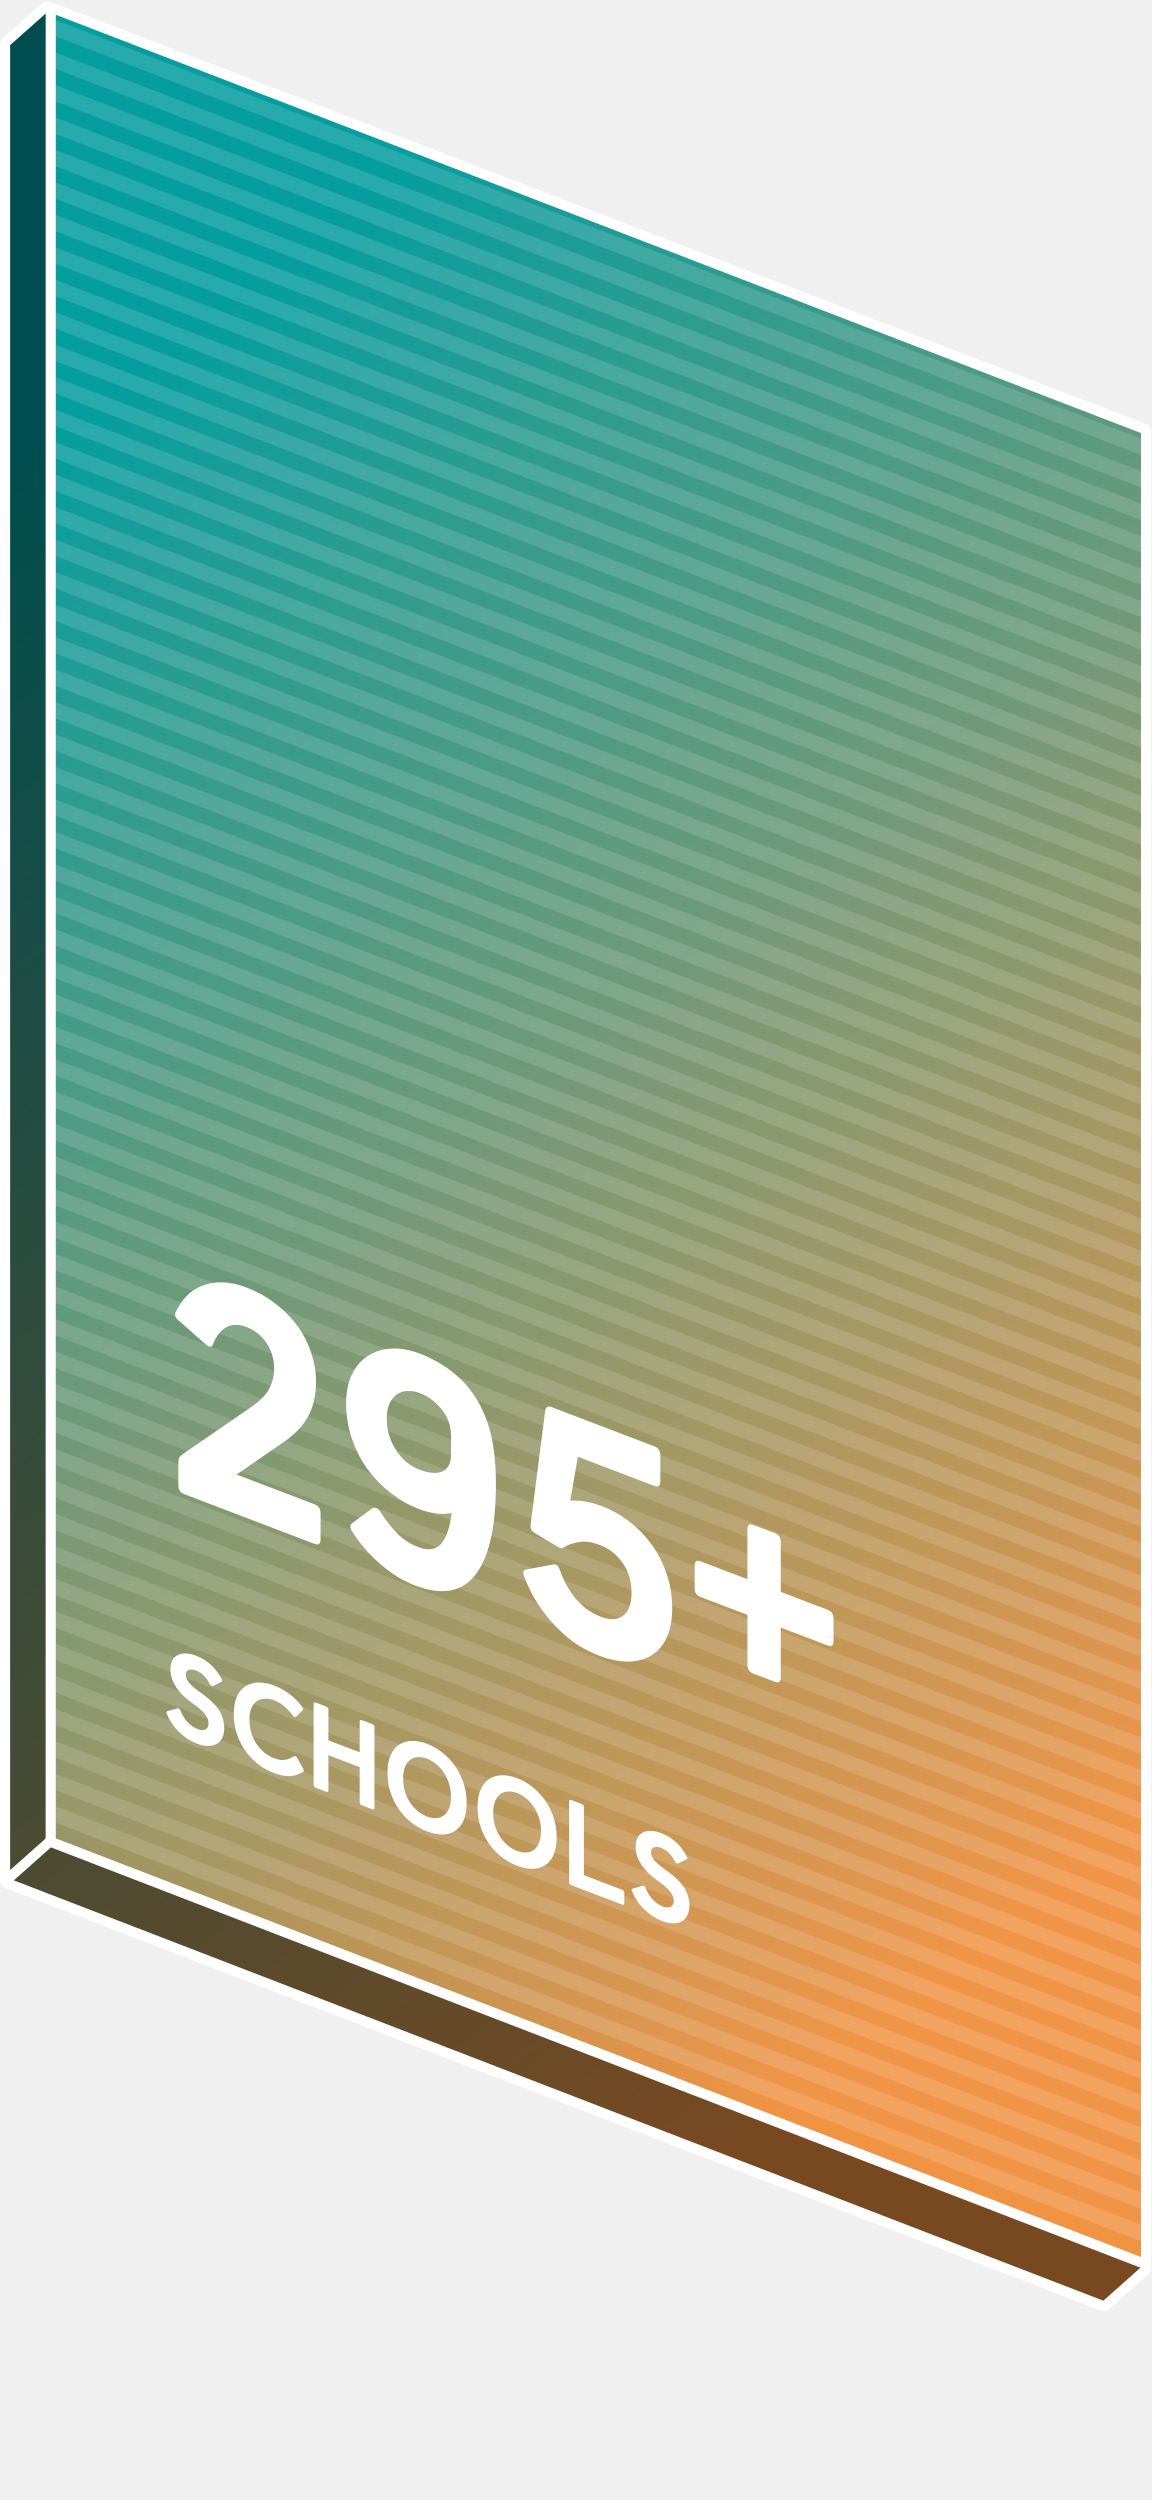
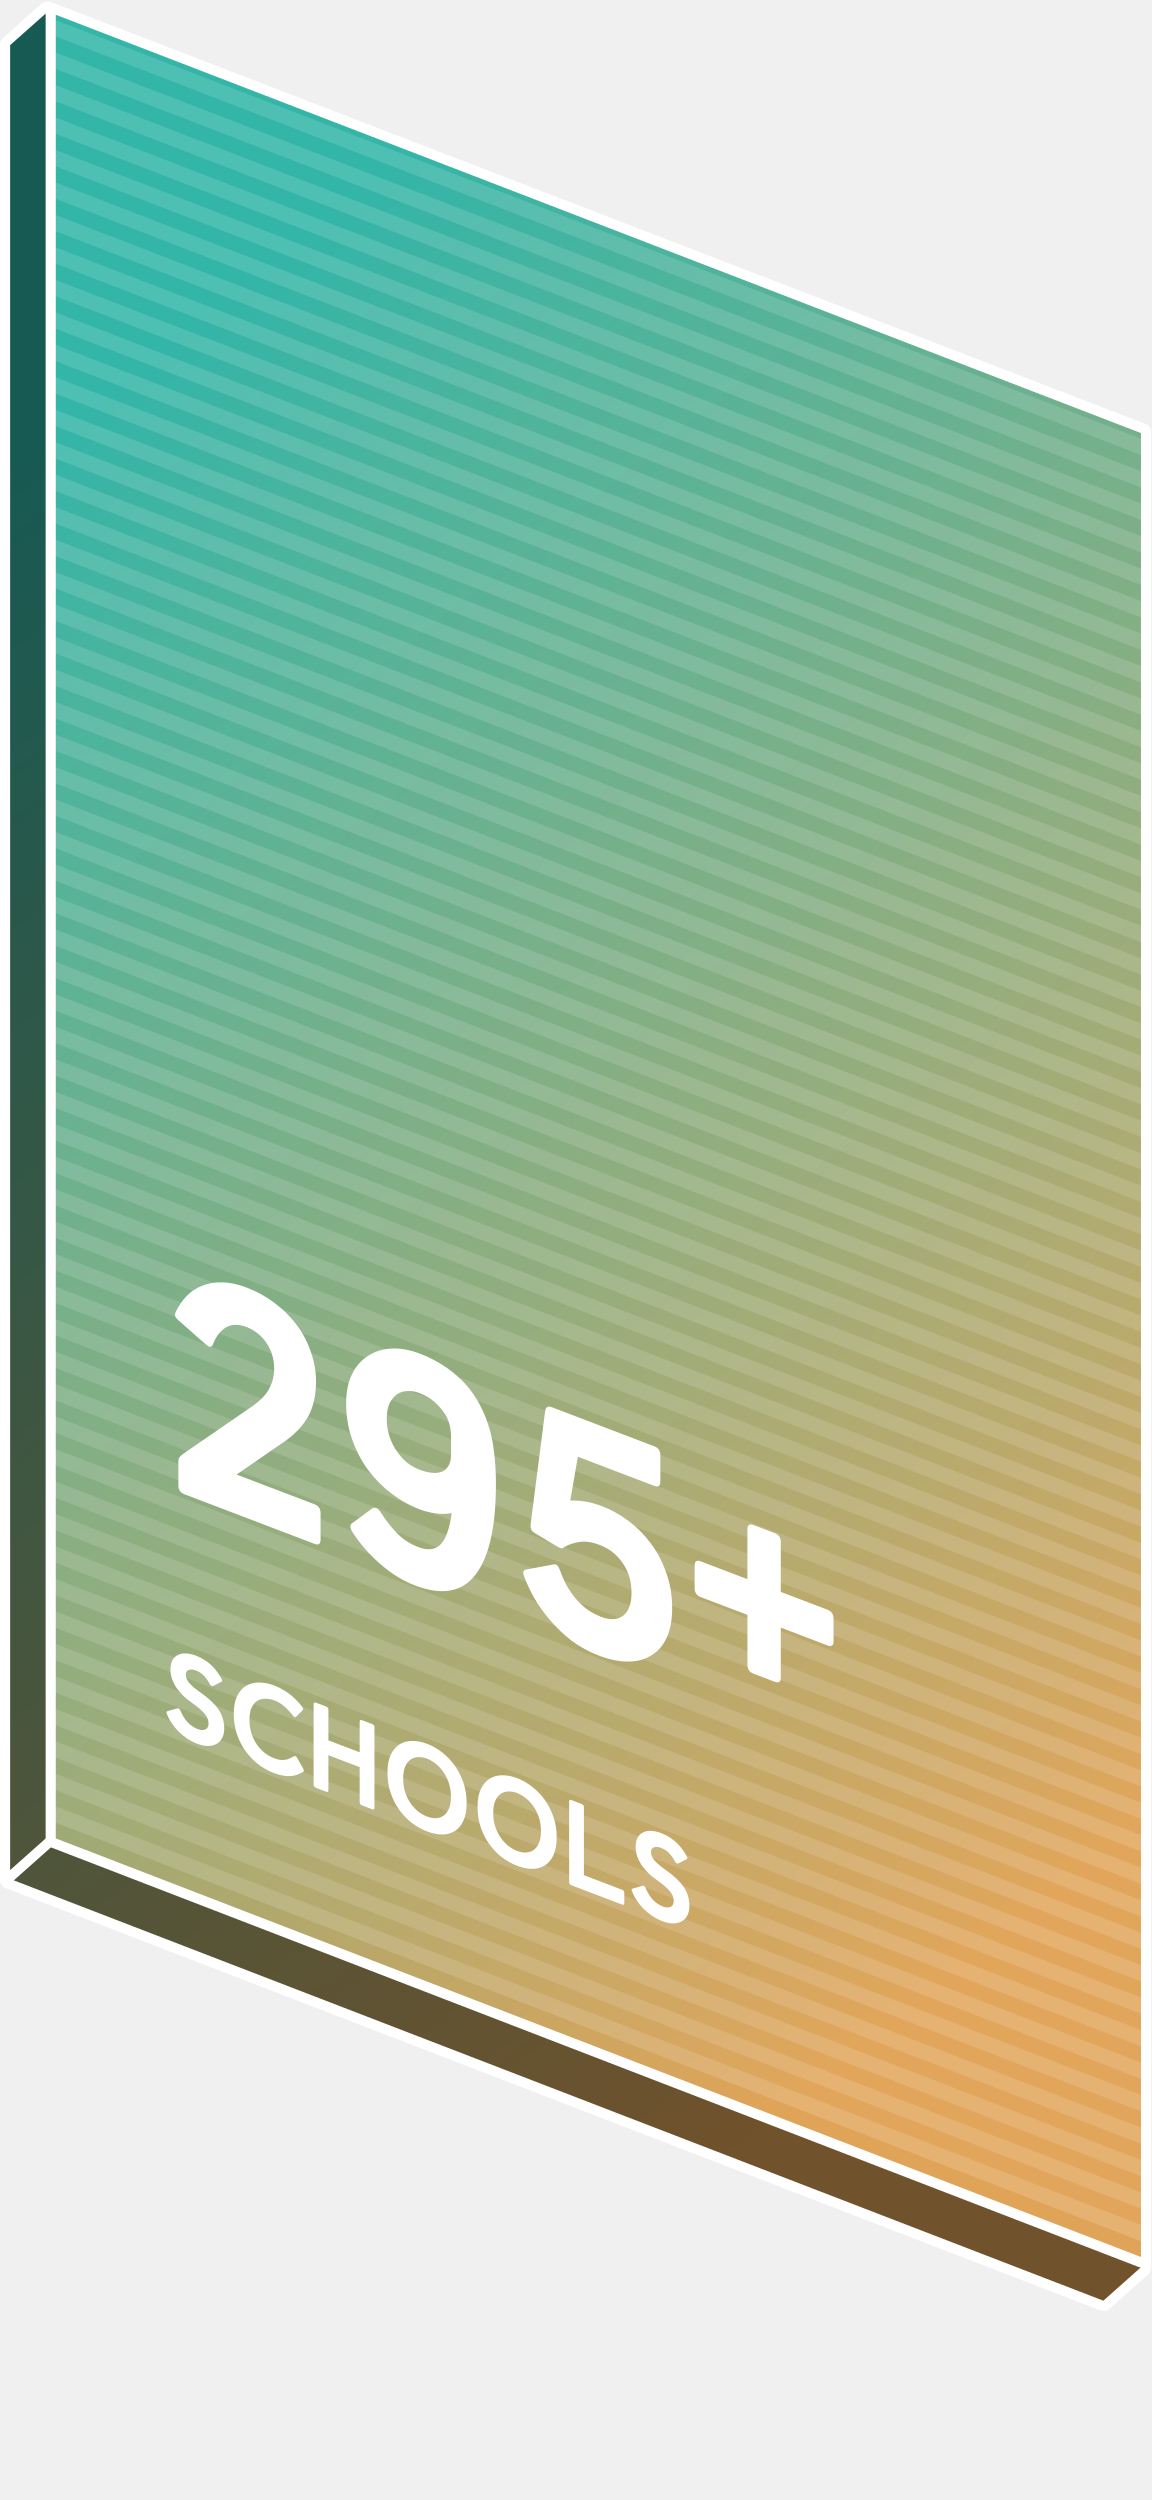
<svg xmlns="http://www.w3.org/2000/svg" xmlns:xlink="http://www.w3.org/1999/xlink" fill="none" height="493" viewBox="0 0 227 493" width="227">
  <linearGradient id="a">
-     <stop offset="0" stop-color="#009b9e" />
-     <stop offset="1" stop-color="#f09343" />
+     <stop offset="0" stop-color="#2fb4a6" />
+     <stop offset="1" stop-color="#e0a458" />
  </linearGradient>
  <linearGradient id="b" gradientUnits="userSpaceOnUse" x1=".48" x2="216.459" xlink:href="#a" y1="93.448" y2="368.201" />
  <linearGradient id="c" gradientUnits="userSpaceOnUse" x1="9.48" x2="225.459" xlink:href="#a" y1="85.448" y2="360.2" />
  <clipPath id="d">
    <path d="m10 2h217v490.045h-217z" />
  </clipPath>
  <path d="m9.185 1.174-8.185 7.275v362.766l216.791 83.633 8.198-7.287-8.973-354.869z" fill="url(#b)" />
  <path d="m9.185 1.174-8.185 7.275v362.766l216.791 83.633 8.198-7.287-8.973-354.869z" fill="#000" fill-opacity=".5" />
  <g stroke="#fff">
    <path d="m9.185 1.174-8.185 7.275v362.766l216.791 83.633 8.198-7.287-8.973-354.869z" stroke-linejoin="bevel" stroke-width="2" />
    <path d="m226 446.542v-361.823l-216-83.262v361.758z" fill="url(#c)" stroke-linejoin="bevel" stroke-width="2" />
    <path d="m1 371 9-8" stroke-width="2" />
    <g clip-path="url(#d)" stroke-linejoin="bevel" stroke-width="3">
      <path d="m359 139.804-349-134.604" stroke-opacity=".15" />
      <path d="m359 136.604-349-134.604" stroke-opacity=".02" />
      <path d="m359 146.209-349-134.605" stroke-opacity=".15" />
      <path d="m359 143.009-349-134.605" stroke-opacity=".02" />
      <path d="m359 152.613-349-134.604" stroke-opacity=".15" />
      <path d="m359 149.413-349-134.604" stroke-opacity=".02" />
      <path d="m359 159.018-349-134.605" stroke-opacity=".15" />
      <path d="m359 155.818-349-134.605" stroke-opacity=".02" />
      <path d="m359 165.422-349-134.605" stroke-opacity=".15" />
      <path d="m359 162.222-349-134.605" stroke-opacity=".02" />
      <path d="m359 171.826-349-134.604" stroke-opacity=".15" />
      <path d="m359 168.626-349-134.604" stroke-opacity=".02" />
      <path d="m359 178.231-349-134.605" stroke-opacity=".15" />
      <path d="m359 175.031-349-134.605" stroke-opacity=".02" />
      <path d="m359 184.635-349-134.605" stroke-opacity=".15" />
      <path d="m359 181.435-349-134.604" stroke-opacity=".02" />
      <path d="m359 191.039-349-134.604" stroke-opacity=".15" />
      <path d="m359 187.839-349-134.604" stroke-opacity=".02" />
      <path d="m359 197.444-349-134.605" stroke-opacity=".15" />
      <path d="m359 194.244-349-134.605" stroke-opacity=".02" />
      <path d="m359 203.848-349-134.604" stroke-opacity=".15" />
      <path d="m359 200.648-349-134.604" stroke-opacity=".02" />
      <path d="m359 210.252-349-134.604" stroke-opacity=".15" />
      <path d="m359 207.052-349-134.604" stroke-opacity=".02" />
      <path d="m359 216.657-349-134.605" stroke-opacity=".15" />
      <path d="m359 213.457-349-134.605" stroke-opacity=".02" />
      <path d="m359 223.061-349-134.604" stroke-opacity=".15" />
      <path d="m359 219.861-349-134.604" stroke-opacity=".02" />
      <path d="m359 229.465-349-134.604" stroke-opacity=".15" />
      <path d="m359 226.266-349-134.605" stroke-opacity=".02" />
      <path d="m359 235.87-349-134.604" stroke-opacity=".15" />
      <path d="m359 232.67-349-134.604" stroke-opacity=".02" />
      <path d="m359 242.274-349-134.604" stroke-opacity=".15" />
      <path d="m359 239.074-349-134.604" stroke-opacity=".02" />
      <path d="m359 248.679-349-134.605" stroke-opacity=".15" />
      <path d="m359 245.479-349-134.605" stroke-opacity=".02" />
      <path d="m359 255.083-349-134.604" stroke-opacity=".15" />
      <path d="m359 251.883-349-134.604" stroke-opacity=".02" />
      <path d="m359 261.487-349-134.604" stroke-opacity=".15" />
      <path d="m359 258.288-349-134.605" stroke-opacity=".02" />
      <path d="m359 267.892-349-134.605" stroke-opacity=".15" />
      <path d="m359 264.692-349-134.605" stroke-opacity=".02" />
      <path d="m359 274.296-349-134.604" stroke-opacity=".15" />
      <path d="m359 271.096-349-134.604" stroke-opacity=".02" />
      <path d="m359 280.701-349-134.605" stroke-opacity=".15" />
      <path d="m359 277.501-349-134.605" stroke-opacity=".02" />
      <path d="m359 287.105-349-134.605" stroke-opacity=".15" />
      <path d="m359 283.905-349-134.604" stroke-opacity=".02" />
      <path d="m359 293.509-349-134.604" stroke-opacity=".15" />
      <path d="m359 290.309-349-134.604" stroke-opacity=".02" />
      <path d="m359 299.914-349-134.605" stroke-opacity=".15" />
      <path d="m359 296.714-349-134.605" stroke-opacity=".02" />
      <path d="m359 306.318-349-134.604" stroke-opacity=".15" />
      <path d="m359 303.118-349-134.604" stroke-opacity=".02" />
      <path d="m359 312.722-349-134.604" stroke-opacity=".15" />
      <path d="m359 309.522-349-134.604" stroke-opacity=".02" />
      <path d="m359 319.127-349-134.605" stroke-opacity=".15" />
      <path d="m359 315.927-349-134.604" stroke-opacity=".02" />
      <path d="m359 325.531-349-134.604" stroke-opacity=".15" />
      <path d="m359 322.331-349-134.604" stroke-opacity=".02" />
      <path d="m359 331.935-349-134.604" stroke-opacity=".15" />
      <path d="m359 328.736-349-134.605" stroke-opacity=".02" />
      <path d="m359 338.34-349-134.604" stroke-opacity=".15" />
      <path d="m359 335.14-349-134.604" stroke-opacity=".02" />
      <path d="m359 344.744-349-134.604" stroke-opacity=".15" />
      <path d="m359 341.544-349-134.604" stroke-opacity=".02" />
      <path d="m359 351.149-349-134.605" stroke-opacity=".15" />
      <path d="m359 347.949-349-134.605" stroke-opacity=".02" />
      <path d="m359 357.553-349-134.604" stroke-opacity=".15" />
      <path d="m359 354.353-349-134.604" stroke-opacity=".02" />
      <path d="m359 363.957-349-134.604" stroke-opacity=".15" />
      <path d="m359 360.757-349-134.604" stroke-opacity=".02" />
      <path d="m359 370.362-349-134.605" stroke-opacity=".15" />
      <path d="m359 367.162-349-134.605" stroke-opacity=".02" />
      <path d="m359 376.766-349-134.604" stroke-opacity=".15" />
      <path d="m359 373.566-349-134.604" stroke-opacity=".02" />
      <path d="m359 383.171-349-134.605" stroke-opacity=".15" />
      <path d="m359 379.971-349-134.605" stroke-opacity=".02" />
      <path d="m359 389.575-349-134.605" stroke-opacity=".15" />
      <path d="m359 386.375-349-134.604" stroke-opacity=".02" />
      <path d="m359 395.979-349-134.604" stroke-opacity=".15" />
      <path d="m359 392.779-349-134.604" stroke-opacity=".02" />
      <path d="m359 402.384-349-134.605" stroke-opacity=".15" />
      <path d="m359 399.184-349-134.605" stroke-opacity=".02" />
      <path d="m359 408.788-349-134.604" stroke-opacity=".15" />
      <path d="m359 405.588-349-134.604" stroke-opacity=".02" />
      <path d="m359 415.192-349-134.604" stroke-opacity=".15" />
      <path d="m359 411.992-349-134.604" stroke-opacity=".02" />
      <path d="m359 421.597-349-134.605" stroke-opacity=".15" />
      <path d="m359 418.397-349-134.605" stroke-opacity=".02" />
      <path d="m359 428.001-349-134.604" stroke-opacity=".15" />
      <path d="m359 424.801-349-134.604" stroke-opacity=".02" />
      <path d="m359 434.405-349-134.604" stroke-opacity=".15" />
      <path d="m359 431.205-349-134.604" stroke-opacity=".02" />
      <path d="m359 440.81-349-134.605" stroke-opacity=".15" />
      <path d="m359 437.61-349-134.605" stroke-opacity=".02" />
      <path d="m359 447.214-349-134.604" stroke-opacity=".15" />
      <path d="m359 444.014-349-134.604" stroke-opacity=".02" />
      <path d="m359 453.619-349-134.605" stroke-opacity=".15" />
      <path d="m359 450.419-349-134.605" stroke-opacity=".02" />
      <path d="m359 460.023-349-134.605" stroke-opacity=".15" />
      <path d="m359 456.823-349-134.604" stroke-opacity=".02" />
      <path d="m359 466.427-349-134.604" stroke-opacity=".15" />
      <path d="m359 463.227-349-134.604" stroke-opacity=".02" />
      <path d="m359 472.832-349-134.605" stroke-opacity=".15" />
      <path d="m359 469.632-349-134.605" stroke-opacity=".02" />
      <path d="m359 479.236-349-134.604" stroke-opacity=".15" />
      <path d="m359 476.036-349-134.604" stroke-opacity=".02" />
      <path d="m359 485.64-349-134.604" stroke-opacity=".15" />
      <path d="m359 482.44-349-134.604" stroke-opacity=".02" />
      <path d="m359 492.045-349-134.605" stroke-opacity=".15" />
      <path d="m359 488.845-349-134.605" stroke-opacity=".02" />
    </g>
  </g>
  <path d="m35.169 288.449c0-.427.04-.732.12-.915.12-.21.319-.433.598-.667l13.754-9.475c1.714-1.18 2.87-2.382 3.468-3.605.638-1.207.957-2.515.957-3.923 0-1.792-.478-3.425-1.435-4.899-.957-1.517-2.312-2.61-4.066-3.279-1.595-.608-2.95-.571-4.066.113-1.076.656-1.913 1.766-2.511 3.33-.159.409-.419.544-.777.407-.199-.076-.419-.223-.658-.442l-5.382-4.741c-.439-.381-.658-.742-.658-1.083 0-.213.06-.425.179-.636.558-1.152 1.256-2.166 2.093-3.041.877-.903 1.894-1.582 3.05-2.037 1.196-.483 2.511-.706 3.947-.671 1.475.008 3.07.339 4.784.993 2.073.791 3.947 1.825 5.621 3.104 1.714 1.294 3.169 2.745 4.365 4.353 1.196 1.608 2.113 3.366 2.751 5.273.678 1.88 1.017 3.823 1.017 5.828 0 2.688-.518 4.986-1.555 6.895-1.036 1.866-2.631 3.54-4.784 5.023l-9.328 6.426 15.368 5.862c.797.304 1.196.883 1.196 1.736v5.248c0 .853-.399 1.128-1.196.824l-25.653-9.785c-.797-.304-1.196-.883-1.196-1.736zm38.172 9.056c.279-.192.578-.228.897-.106.239.091.498.339.777.744 1.076 1.691 2.193 3.119 3.349 4.286 1.196 1.181 2.571 2.068 4.126 2.661 1.874.715 3.329.545 4.365-.511 1.076-1.082 1.814-3.148 2.212-6.196-1.036.202-2.113.219-3.229.049s-2.153-.437-3.11-.802c-1.993-.761-3.867-1.817-5.621-3.168-1.754-1.352-3.289-2.919-4.604-4.701-1.315-1.824-2.352-3.841-3.11-6.05-.757-2.208-1.136-4.529-1.136-6.961 0-2.219.379-4.122 1.136-5.711.797-1.615 1.854-2.834 3.169-3.655 1.316-.863 2.85-1.345 4.604-1.443 1.754-.099 3.628.231 5.621.992 3.149 1.201 5.88 2.925 8.192 5.172 2.312 2.248 4.066 5.157 5.262 8.727.518 1.521.897 3.244 1.136 5.17.279 1.898.419 4.106.419 6.623 0 8.448-1.335 14.403-4.006 17.864-2.631 3.477-6.618 4.196-11.96 2.159-2.352-.898-4.624-2.298-6.817-4.201s-4.046-4.039-5.561-6.409c-.239-.347-.359-.691-.359-1.033 0-.256.1-.452.299-.59zm15.607-13.823c0-.982-.08-1.823-.239-2.523-.16-.701-.419-1.376-.777-2.025-.558-.938-1.256-1.78-2.093-2.526-.837-.789-1.894-1.427-3.169-1.913-.797-.304-1.575-.43-2.332-.378-.757.01-1.435.221-2.033.633s-1.096 1.011-1.495 1.798c-.359.802-.538 1.821-.538 3.058 0 1.238.179 2.394.538 3.47.359 1.075.837 2.047 1.435 2.915s1.276 1.617 2.033 2.248c.797.602 1.635 1.071 2.511 1.406.837.319 1.635.516 2.392.592.757.075 1.435-.007 2.033-.249.439-.174.837-.534 1.196-1.079.359-.546.538-1.331.538-2.355zm20.162 24.842c.16-.067.339-.063.538.013.24.092.459.367.658.827.319.89.698 1.802 1.136 2.738.479.907 1.057 1.811 1.734 2.709.678.856 1.455 1.643 2.332 2.362.878.675 1.894 1.234 3.05 1.675 1.754.669 3.189.598 4.306-.214 1.116-.854 1.674-2.369 1.674-4.545 0-2.262-.578-4.21-1.734-5.846-1.156-1.678-2.671-2.875-4.545-3.589-1.515-.578-2.85-.767-4.006-.568-1.156.156-2.133.487-2.93.994-.12.082-.259.157-.419.224-.12.04-.279.022-.478-.054-.16-.061-.319-.143-.479-.247l-4.425-2.647c-.398-.238-.658-.486-.777-.745-.08-.286-.12-.579-.12-.877l2.871-22.458c.119-.807.538-1.074 1.255-.801l20.272 7.732c.797.304 1.196.883 1.196 1.737v5.247c0 .854-.399 1.128-1.196.824l-15.069-5.747-1.495 8.645c1.156-.028 2.192.047 3.109.226.917.137 2.013.448 3.289.935 1.714.654 3.389 1.591 5.023 2.812 1.675 1.236 3.15 2.716 4.425 4.44 1.276 1.681 2.292 3.605 3.05 5.771.797 2.139 1.196 4.488 1.196 7.048 0 2.304-.359 4.237-1.076 5.797-.718 1.561-1.735 2.731-3.05 3.509-1.276.794-2.791 1.197-4.545 1.211-1.754.013-3.667-.375-5.74-1.166-1.994-.76-3.808-1.751-5.442-2.971-1.595-1.249-3.01-2.599-4.246-4.052-1.235-1.452-2.292-2.943-3.169-4.473-.837-1.514-1.495-2.938-1.973-4.272-.08-.287-.12-.494-.12-.622 0-.341.199-.543.598-.604zm38.281 9.929-9.209-3.512c-.797-.304-1.196-.883-1.196-1.736v-4.48c0-.854.399-1.128 1.196-.824l9.209 3.512v-9.856c0-.853.399-1.128 1.196-.823l4.186 1.596c.797.304 1.196.883 1.196 1.736v9.856l9.209 3.513c.797.304 1.196.883 1.196 1.736v4.48c0 .853-.399 1.128-1.196.824l-9.209-3.513v9.856c0 .854-.399 1.128-1.196.824l-4.186-1.596c-.797-.305-1.196-.883-1.196-1.737zm-112.477 18.451c.105-.04.209-.04.314 0 .075.028.135.067.179.116.045.049.097.141.157.276.434 1.029.942 1.839 1.525 2.43.583.574 1.211.989 1.884 1.246.613.234 1.121.26 1.525.078.418-.193.628-.593.628-1.201 0-.656-.262-1.292-.785-1.907-.508-.626-1.345-1.345-2.511-2.158-.523-.36-1.039-.772-1.547-1.238-.508-.482-.964-1-1.368-1.554-.389-.564-.703-1.156-.942-1.775-.239-.636-.359-1.289-.359-1.961 0-.72.12-1.323.359-1.807.254-.479.606-.833 1.054-1.062.448-.245.979-.355 1.592-.329.628.015 1.315.166 2.063.451.628.239 1.196.528 1.704.866.523.343.987.712 1.39 1.106.404.394.762.811 1.076 1.251.314.439.591.881.83 1.324.09.162.135.284.135.364 0 .096-.06.177-.179.243l-1.57.793c-.12.051-.224.059-.314.025-.164-.063-.291-.184-.381-.362-.329-.637-.703-1.18-1.121-1.627-.419-.464-.964-.824-1.637-1.081-.239-.091-.478-.15-.718-.178-.239-.027-.456-.005-.65.064-.179.06-.329.171-.449.333-.105.152-.157.365-.157.637 0 .544.232 1.088.695 1.633.478.55 1.218 1.176 2.22 1.878.792.559 1.48 1.109 2.063 1.651.583.543 1.069 1.096 1.458 1.66.389.565.673 1.161.852 1.789.194.618.291 1.287.291 2.007 0 .704-.135 1.317-.404 1.839-.254.511-.62.899-1.099 1.164-.464.272-1.024.41-1.682.415-.643.011-1.353-.132-2.13-.429-.703-.268-1.368-.609-1.996-1.025-.613-.426-1.181-.89-1.704-1.394-.508-.514-.957-1.061-1.345-1.641s-.703-1.172-.942-1.775c-.06-.151-.09-.267-.09-.347 0-.144.082-.232.247-.265zm24.845 11.804c.105.2.157.348.157.444 0 .144-.067.247-.202.307-.433.235-.86.424-1.278.569-.404.134-.837.209-1.301.224-.449.021-.934-.021-1.458-.124-.523-.104-1.114-.281-1.772-.532-1.046-.399-2.041-.962-2.982-1.689-.942-.728-1.772-1.588-2.489-2.582-.718-.994-1.286-2.106-1.704-3.338-.419-1.248-.628-2.583-.628-4.007s.217-2.59.65-3.496c.449-.917 1.039-1.596 1.772-2.037.748-.435 1.6-.654 2.556-.657.972.003 1.973.201 3.005.595.658.25 1.256.542 1.794.876.553.323 1.054.666 1.502 1.029s.852.741 1.211 1.134c.359.377.68.747.964 1.111.149.186.224.342.224.47 0 .08-.045.175-.135.285l-1.211 1.218c-.075.051-.135.093-.179.123-.03.021-.082.017-.157-.011-.09-.035-.187-.12-.291-.256-.583-.75-1.166-1.372-1.749-1.867-.568-.504-1.211-.894-1.929-1.167-.583-.223-1.173-.336-1.772-.34-.583-.014-1.114.119-1.592.401-.464.271-.845.717-1.144 1.339-.284.612-.426 1.422-.426 2.43s.142 1.934.426 2.778c.284.829.658 1.563 1.121 2.204.464.625.979 1.158 1.547 1.598.583.431 1.159.754 1.727.971.493.188.927.305 1.301.352.374.03.71.015 1.009-.047.314-.056.591-.143.83-.26.254-.127.501-.257.74-.389.12-.083.247-.098.381-.047.12.046.232.168.336.368zm2.087-12.644c0-.32.149-.423.449-.308l2.018.769c.299.114.448.331.448.651v6.024l6.167 2.352v-6.024c0-.32.149-.423.449-.308l2.018.769c.299.114.448.331.448.651v15.84c0 .32-.149.423-.448.309l-2.018-.769c-.299-.115-.449-.332-.449-.652v-6.888l-6.167-2.352v6.888c0 .32-.149.423-.448.309l-2.018-.769c-.299-.115-.449-.332-.449-.652zm22.368 25.092c-1.046-.399-2.041-.954-2.982-1.665-.942-.728-1.772-1.588-2.489-2.582-.718-.993-1.286-2.106-1.704-3.338-.419-1.247-.628-2.591-.628-4.031 0-1.424.217-2.59.65-3.496.433-.923 1.009-1.607 1.727-2.054.718-.446 1.547-.673 2.489-.682.942-.009 1.921.18 2.938.568 1.017.388 1.996.945 2.938 1.673.942.727 1.772 1.587 2.489 2.581.718.994 1.293 2.117 1.727 3.371.434 1.237.65 2.568.65 3.992 0 1.44-.209 2.624-.628 3.552-.419.913-.987 1.592-1.704 2.038s-1.547.674-2.489.683c-.942-.007-1.936-.211-2.982-.61zm0-2.928c.553.211 1.106.318 1.659.321.568-.007 1.076-.157 1.525-.45.448-.293.815-.745 1.099-1.357.284-.612.426-1.422.426-2.43s-.142-1.926-.426-2.754c-.284-.828-.658-1.563-1.121-2.204-.449-.635-.957-1.165-1.525-1.589-.553-.435-1.099-.756-1.637-.961s-1.091-.304-1.659-.297c-.553-.003-1.061.139-1.525.427-.449.293-.815.745-1.099 1.357-.284.611-.426 1.421-.426 2.429s.135 1.923.404 2.746c.284.828.65 1.56 1.099 2.195.448.635.949 1.17 1.502 1.605.568.425 1.136.746 1.704.962zm17.76 9.702c-1.046-.399-2.041-.954-2.982-1.665-.942-.728-1.772-1.588-2.489-2.582-.718-.993-1.286-2.106-1.704-3.338-.419-1.247-.628-2.591-.628-4.031 0-1.424.217-2.59.65-3.496.433-.923 1.009-1.607 1.727-2.054.718-.446 1.547-.673 2.489-.682s1.921.18 2.938.568 1.996.945 2.938 1.673c.941.727 1.771 1.587 2.489 2.581.717.994 1.293 2.117 1.726 3.371.434 1.237.651 2.568.651 3.992 0 1.44-.21 2.624-.628 3.552-.419.913-.987 1.592-1.705 2.038-.717.447-1.547.674-2.489.683-.941-.007-1.936-.211-2.982-.61zm0-2.928c.553.211 1.106.318 1.659.321.568-.007 1.077-.157 1.525-.45.449-.293.815-.745 1.099-1.357s.426-1.422.426-2.43-.142-1.926-.426-2.754-.658-1.563-1.121-2.204c-.449-.635-.957-1.165-1.525-1.589-.553-.435-1.099-.755-1.637-.961-.538-.205-1.091-.304-1.659-.297-.553-.003-1.062.139-1.525.427-.449.293-.815.745-1.099 1.357-.284.611-.426 1.421-.426 2.429s.135 1.923.404 2.746c.284.828.65 1.56 1.099 2.195.449.635.949 1.17 1.503 1.605.568.425 1.136.746 1.704.962zm10.261-9.718c0-.32.149-.423.448-.309l2.018.77c.299.114.449.331.449.651v13.392l7.512 2.865c.299.114.449.331.449.651v1.968c0 .32-.15.423-.449.309l-9.979-3.806c-.299-.114-.448-.331-.448-.651zm14.412 16.609c.105-.04.21-.04.314 0 .075.029.135.067.18.116.045.05.097.142.157.276.433 1.03.942 1.84 1.525 2.43.583.574 1.21.99 1.883 1.246.613.234 1.121.26 1.525.078.419-.192.628-.592.628-1.2 0-.656-.262-1.292-.785-1.908-.508-.626-1.345-1.345-2.511-2.158-.524-.359-1.039-.772-1.548-1.238-.508-.482-.964-1-1.368-1.554-.388-.564-.702-1.156-.941-1.775-.24-.635-.359-1.289-.359-1.961 0-.72.119-1.322.359-1.807.254-.479.605-.833 1.054-1.062.448-.245.979-.354 1.592-.329.628.016 1.315.166 2.063.451.628.24 1.196.528 1.704.866.523.344.987.713 1.39 1.107.404.394.763.81 1.077 1.25s.59.881.829 1.325c.09.162.135.283.135.363 0 .096-.06.177-.18.243l-1.569.794c-.12.05-.225.058-.314.024-.165-.063-.292-.183-.381-.361-.329-.638-.703-1.18-1.122-1.628-.418-.464-.964-.824-1.637-1.08-.239-.092-.478-.151-.717-.178s-.456-.006-.65.064c-.18.059-.329.17-.449.333-.105.152-.157.364-.157.636 0 .544.232 1.088.695 1.633.479.551 1.219 1.177 2.22 1.879.793.558 1.48 1.108 2.063 1.651.583.542 1.069 1.095 1.458 1.66.389.564.673 1.16.852 1.789.194.618.291 1.287.291 2.007 0 .704-.134 1.317-.403 1.838-.254.511-.621.899-1.099 1.165-.463.271-1.024.409-1.682.414-.643.011-1.353-.132-2.13-.428-.703-.268-1.368-.61-1.996-1.025-.613-.426-1.181-.891-1.704-1.395-.508-.513-.957-1.06-1.346-1.641-.388-.58-.702-1.172-.941-1.775-.06-.151-.09-.266-.09-.346 0-.144.082-.233.247-.266z" fill="#fff" />
</svg>
